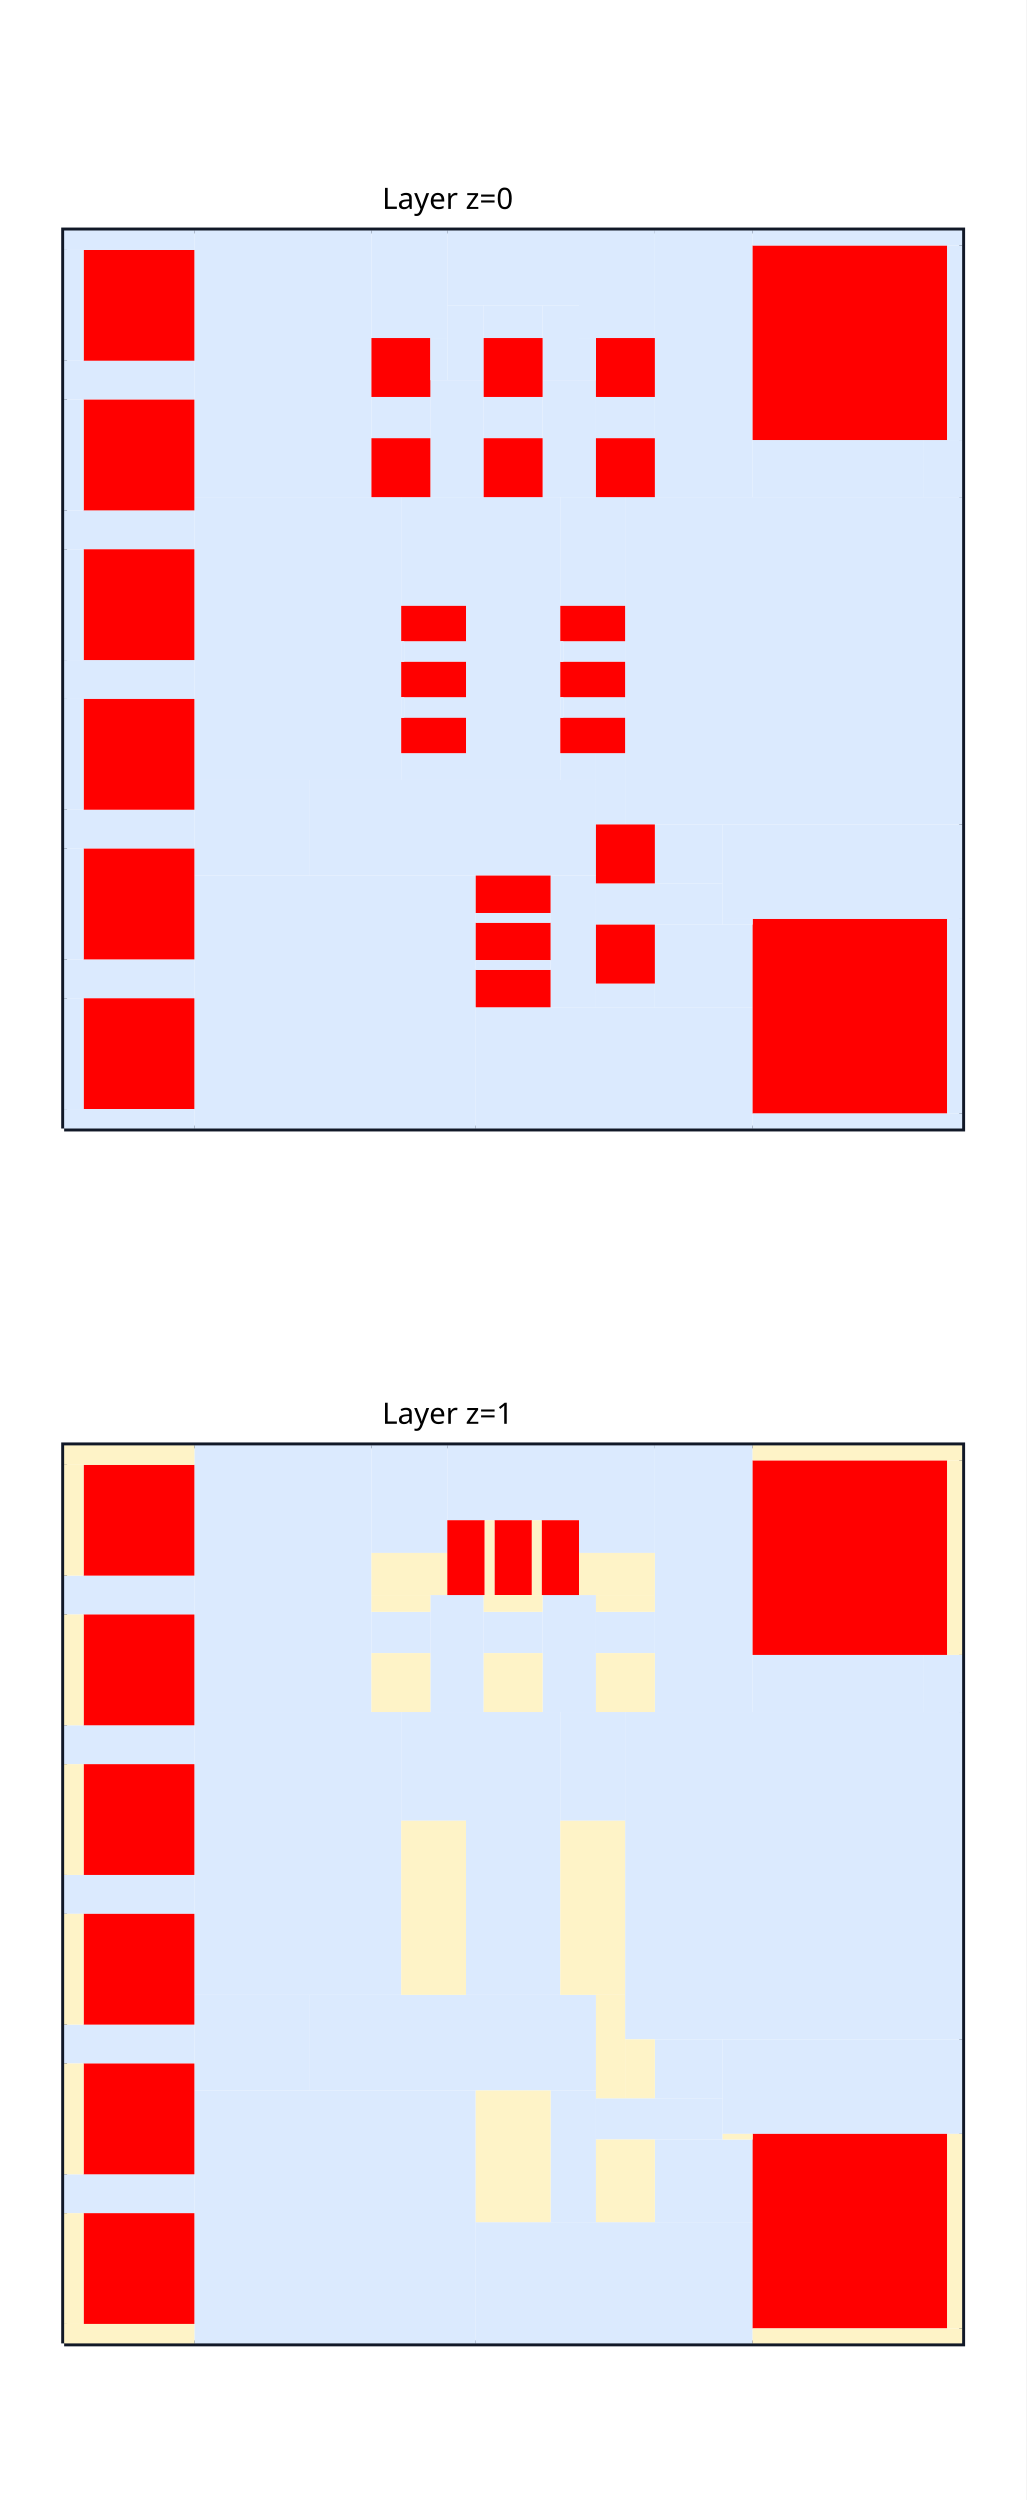
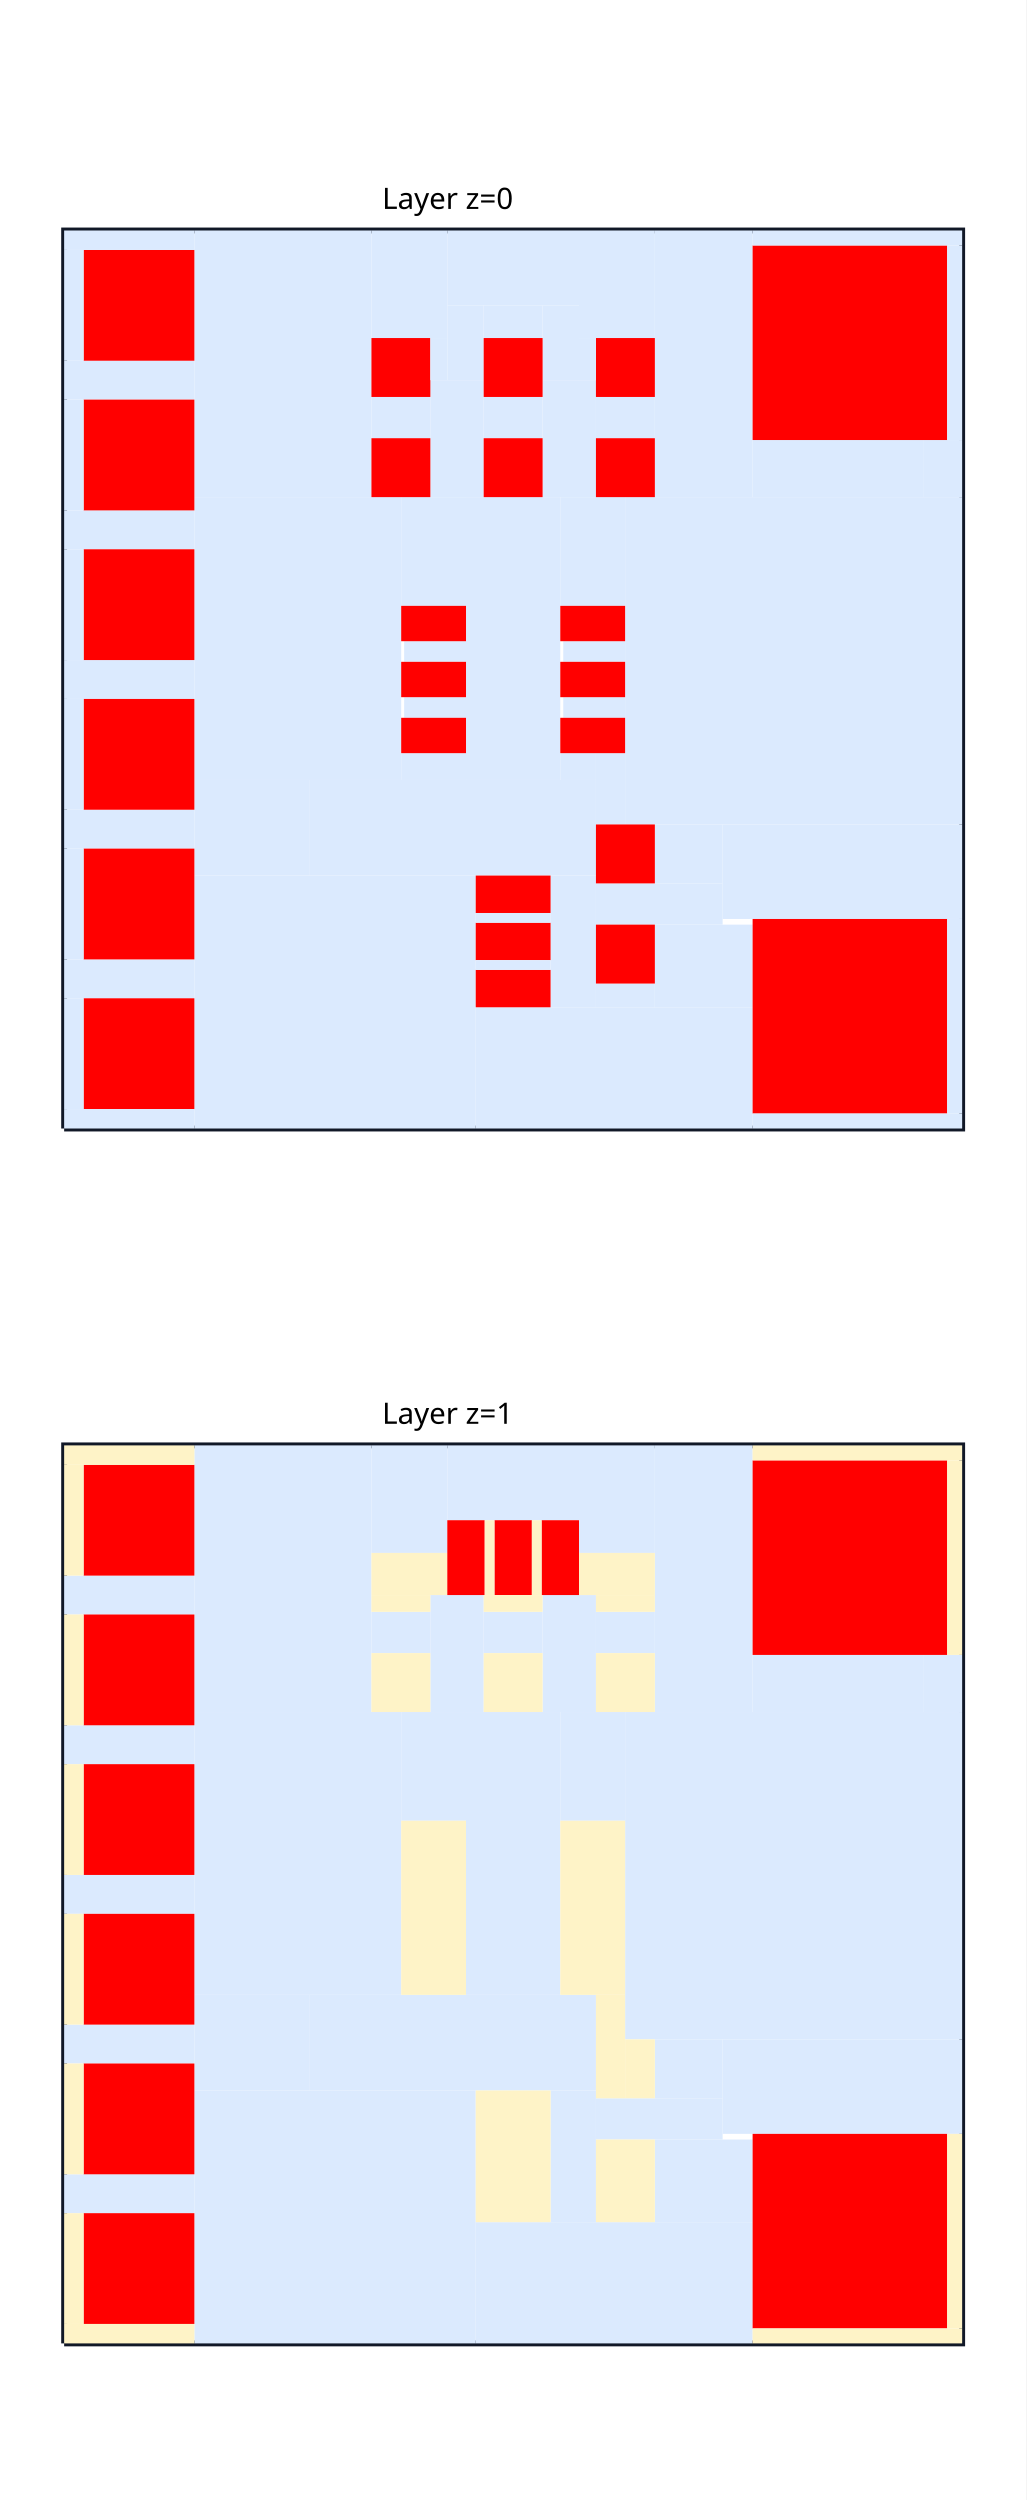
<svg xmlns="http://www.w3.org/2000/svg" width="640" height="1559" viewBox="0 0 640 1559">
  <rect width="100%" height="100%" fill="white" />
  <g>
    <polyline data-points="-7.62,-7.62 7.62,-7.62 7.62,7.62 -7.62,7.62 -7.62,-7.62" data-type="line" data-label="bounds" points="40,703.739 600,703.739 600,143.739 40,143.739 40,703.739" fill="none" stroke="#111827" stroke-width="3.675" />
  </g>
  <g>
    <polyline data-points="-7.62,-28.237708333333334 7.62,-28.237708333333334 7.62,-12.997708333333332 -7.62,-12.997708333333332 -7.62,-28.237708333333334" data-type="line" data-label="bounds" points="40,1461.345 600,1461.345 600,901.345 40,901.345 40,1461.345" fill="none" stroke="#111827" stroke-width="3.675" />
  </g>
  <g>
    <rect data-type="rect" data-label="node" data-x="0" data-y="0.6949664999999999" x="290.603" y="310.012" width="58.793" height="176.38" fill="#dbeafe" stroke="black" stroke-width="0.027" />
  </g>
  <g>
    <rect data-type="rect" data-label="node" data-x="-1.0286494999999998" data-y="-2.5162834999999997" x="192.776" y="486.393" width="178.851" height="59.617" fill="#dbeafe" stroke="black" stroke-width="0.027" />
  </g>
  <g>
    <rect data-type="rect" data-label="node" data-x="4.760004499999999" data-y="0.3174999999999999" x="389.817" y="310.012" width="210.183" height="204.121" fill="#dbeafe" stroke="black" stroke-width="0.027" />
  </g>
  <g>
    <rect data-type="rect" data-label="node" data-x="-3.6550045000000004" data-y="0.6949664999999999" x="121.207" y="310.012" width="128.976" height="176.38" fill="#dbeafe" stroke="black" stroke-width="0.027" />
  </g>
  <g>
    <rect data-type="rect" data-label="node" data-x="-3.0225000000000004" data-y="-5.473749999999999" x="121.207" y="546.01" width="175.459" height="157.73" fill="#dbeafe" stroke="black" stroke-width="0.027" />
  </g>
  <g>
    <rect data-type="rect" data-label="node" data-x="2.48" data-y="-3.81" x="371.627" y="550.878" width="79.003" height="25.722" fill="#dbeafe" stroke="black" stroke-width="0.027" />
  </g>
  <g>
    <rect data-type="rect" data-label="node" data-x="1.7145000000000001" data-y="-6.591249999999999" x="296.667" y="628.136" width="172.667" height="75.604" fill="#dbeafe" stroke="black" stroke-width="0.027" />
  </g>
  <g>
    <rect data-type="rect" data-label="node" data-x="-4.4361495" data-y="-2.5162834999999997" x="121.207" y="486.393" width="71.569" height="59.617" fill="#dbeafe" stroke="black" stroke-width="0.027" />
  </g>
  <g>
    <rect data-type="rect" data-label="node" data-x="-3.9075" data-y="5.3575" x="121.207" y="143.739" width="110.42" height="166.273" fill="#dbeafe" stroke="black" stroke-width="0.027" />
  </g>
  <g>
    <rect data-type="rect" data-label="node" data-x="5.5874999999999995" data-y="-3.262" x="450.63" y="514.133" width="149.37" height="58.94" fill="#dbeafe" stroke="black" stroke-width="0.027" />
  </g>
  <g>
    <rect data-type="rect" data-label="node" data-x="3.2344999999999997" data-y="5.3575" x="408.373" y="143.739" width="60.961" height="166.273" fill="#dbeafe" stroke="black" stroke-width="0.027" />
  </g>
  <g>
    <rect data-type="rect" data-label="node" data-x="-6.514999999999999" data-y="0" x="40" y="411.613" width="81.207" height="24.252" fill="#dbeafe" stroke="black" stroke-width="0.027" />
  </g>
  <g>
    <rect data-type="rect" data-label="node" data-x="1.02" data-y="-4.445" x="343.333" y="546.01" width="28.294" height="82.126" fill="#dbeafe" stroke="black" stroke-width="0.027" />
  </g>
  <g>
    <rect data-type="rect" data-label="node" data-x="-0.9525000000000001" data-y="4.0875" x="268.373" y="237.073" width="33.255" height="72.94" fill="#dbeafe" stroke="black" stroke-width="0.027" />
  </g>
  <g>
    <rect data-type="rect" data-label="node" data-x="0.9524999999999999" data-y="4.0875" x="338.373" y="237.073" width="33.255" height="72.94" fill="#dbeafe" stroke="black" stroke-width="0.027" />
  </g>
  <g>
    <rect data-type="rect" data-label="node" data-x="3.2344999999999997" data-y="-4.86125" x="408.373" y="576.6" width="60.961" height="51.535" fill="#dbeafe" stroke="black" stroke-width="0.027" />
  </g>
  <g>
    <rect data-type="rect" data-label="node" data-x="2.9799999999999995" data-y="-2.96" x="408.373" y="514.133" width="42.257" height="36.745" fill="#dbeafe" stroke="black" stroke-width="0.027" />
  </g>
  <g>
    <rect data-type="rect" data-label="node" data-x="5.5175" data-y="3.5795" x="469.333" y="274.406" width="106.819" height="35.606" fill="#dbeafe" stroke="black" stroke-width="0.027" />
  </g>
  <g>
    <rect data-type="rect" data-label="node" data-x="-1.3500099999999997" data-y="2.1724794999999997" x="250.183" y="310.012" width="40.42" height="67.797" fill="#dbeafe" stroke="black" stroke-width="0.027" />
  </g>
  <g>
    <rect data-type="rect" data-label="node" data-x="1.35001" data-y="2.1724794999999997" x="349.397" y="310.012" width="40.42" height="67.797" fill="#dbeafe" stroke="black" stroke-width="0.027" />
  </g>
  <g>
    <rect data-type="rect" data-label="node" data-x="-6.514999999999999" data-y="-5.08" x="40" y="598.28" width="81.207" height="24.252" fill="#dbeafe" stroke="black" stroke-width="0.027" />
  </g>
  <g>
    <rect data-type="rect" data-label="node" data-x="-6.514999999999999" data-y="-2.54" x="40" y="504.947" width="81.207" height="24.252" fill="#dbeafe" stroke="black" stroke-width="0.027" />
  </g>
  <g>
    <rect data-type="rect" data-label="node" data-x="-6.514999999999999" data-y="2.54" x="40" y="318.28" width="81.207" height="24.252" fill="#dbeafe" stroke="black" stroke-width="0.027" />
  </g>
  <g>
    <rect data-type="rect" data-label="node" data-x="-6.514999999999999" data-y="5.08" x="40" y="224.947" width="81.207" height="24.252" fill="#dbeafe" stroke="black" stroke-width="0.027" />
  </g>
  <g>
    <rect data-type="rect" data-label="node" data-x="-1.76125" data-y="6.7075" x="231.627" y="143.739" width="47.31" height="67.06" fill="#dbeafe" stroke="black" stroke-width="0.027" />
  </g>
  <g>
    <rect data-type="rect" data-label="node" data-x="1.76125" data-y="6.7075" x="361.063" y="143.739" width="47.31" height="67.06" fill="#dbeafe" stroke="black" stroke-width="0.027" />
  </g>
  <g>
    <rect data-type="rect" data-label="node" data-x="0" data-y="6.984999999999999" x="278.937" y="143.739" width="82.126" height="46.667" fill="#dbeafe" stroke="black" stroke-width="0.027" />
  </g>
  <g>
    <rect data-type="rect" data-label="node" data-x="-1.9049999999999998" data-y="4.445" x="231.627" y="247.545" width="36.745" height="25.722" fill="#dbeafe" stroke="black" stroke-width="0.027" />
  </g>
  <g>
    <rect data-type="rect" data-label="node" data-x="0" data-y="4.445" x="301.627" y="247.545" width="36.745" height="25.722" fill="#dbeafe" stroke="black" stroke-width="0.027" />
  </g>
  <g>
    <rect data-type="rect" data-label="node" data-x="1.9050000000000002" data-y="4.445" x="371.627" y="247.545" width="36.745" height="25.722" fill="#dbeafe" stroke="black" stroke-width="0.027" />
  </g>
  <g>
    <rect data-type="rect" data-label="node" data-x="7.2955000000000005" data-y="3.5795" x="576.152" y="274.406" width="23.848" height="35.606" fill="#dbeafe" stroke="black" stroke-width="0.027" />
  </g>
  <g>
    <rect data-type="rect" data-label="node" data-x="-6.35" data-y="3.81" x="52.126" y="249.199" width="69.081" height="69.081" fill="red" stroke="black" stroke-width="0.027" />
  </g>
  <g>
    <rect data-type="rect" data-label="node" data-x="-6.35" data-y="6.35" x="52.126" y="155.865" width="69.081" height="69.081" fill="red" stroke="black" stroke-width="0.027" />
  </g>
  <g>
    <rect data-type="rect" data-label="node" data-x="-6.35" data-y="1.27" x="52.126" y="342.532" width="69.081" height="69.081" fill="red" stroke="black" stroke-width="0.027" />
  </g>
  <g>
    <rect data-type="rect" data-label="node" data-x="-6.35" data-y="-1.27" x="52.126" y="435.865" width="69.081" height="69.081" fill="red" stroke="black" stroke-width="0.027" />
  </g>
  <g>
    <rect data-type="rect" data-label="node" data-x="-6.35" data-y="-3.81" x="52.126" y="529.199" width="69.081" height="69.081" fill="red" stroke="black" stroke-width="0.027" />
  </g>
  <g>
    <rect data-type="rect" data-label="node" data-x="-6.35" data-y="-6.35" x="52.126" y="622.532" width="69.081" height="69.081" fill="red" stroke="black" stroke-width="0.027" />
  </g>
  <g>
    <rect data-type="rect" data-label="node" data-x="5.715" data-y="5.715" x="469.333" y="153.073" width="121.333" height="121.333" fill="red" stroke="black" stroke-width="0.027" />
  </g>
  <g>
    <rect data-type="rect" data-label="node" data-x="5.715" data-y="-5.715" x="469.333" y="573.073" width="121.333" height="121.333" fill="red" stroke="black" stroke-width="0.027" />
  </g>
  <g>
    <rect data-type="rect" data-label="node" data-x="-1.3249529999999998" data-y="-0.4749805" x="252.025" y="434.763" width="38.578" height="12.859" fill="#dbeafe" stroke="black" stroke-width="0.027" />
  </g>
  <g>
    <rect data-type="rect" data-label="node" data-x="-1.3249529999999998" data-y="0.4749794999999999" x="252.025" y="399.856" width="38.578" height="12.859" fill="#dbeafe" stroke="black" stroke-width="0.027" />
  </g>
  <g>
    <rect data-type="rect" data-label="node" data-x="1.3750669999999998" data-y="-0.4749805" x="351.238" y="434.763" width="38.578" height="12.859" fill="#dbeafe" stroke="black" stroke-width="0.027" />
  </g>
  <g>
    <rect data-type="rect" data-label="node" data-x="1.3750669999999998" data-y="0.4749794999999999" x="351.238" y="399.856" width="38.578" height="12.859" fill="#dbeafe" stroke="black" stroke-width="0.027" />
  </g>
  <g>
    <rect data-type="rect" data-label="node" data-x="-1.3500099999999997" data-y="-1.477513" x="250.183" y="469.67" width="40.42" height="16.723" fill="#dbeafe" stroke="black" stroke-width="0.027" />
  </g>
  <g>
    <rect data-type="rect" data-label="node" data-x="1.6525045" data-y="-1.8549795" x="371.627" y="469.67" width="18.189" height="44.463" fill="#dbeafe" stroke="black" stroke-width="0.027" />
  </g>
  <g>
    <rect data-type="rect" data-label="node" data-x="1.1025055" data-y="-1.477513" x="349.397" y="469.67" width="22.231" height="16.723" fill="#dbeafe" stroke="black" stroke-width="0.027" />
  </g>
  <g>
    <rect data-type="rect" data-label="node" data-x="1.9050000000000002" data-y="-5.36125" x="371.627" y="613.346" width="36.745" height="14.79" fill="#dbeafe" stroke="black" stroke-width="0.027" />
  </g>
  <g>
    <rect data-type="rect" data-label="node" data-x="-0.80875" data-y="5.715" x="278.937" y="190.406" width="22.69" height="46.667" fill="#dbeafe" stroke="black" stroke-width="0.027" />
  </g>
  <g>
    <rect data-type="rect" data-label="node" data-x="0.80875" data-y="5.715" x="338.373" y="190.406" width="22.69" height="46.667" fill="#dbeafe" stroke="black" stroke-width="0.027" />
  </g>
  <g>
    <rect data-type="rect" data-label="node" data-x="-5.551115123125783e-17" data-y="6.0725" x="301.627" y="190.406" width="36.745" height="20.394" fill="#dbeafe" stroke="black" stroke-width="0.027" />
  </g>
  <g>
    <rect data-type="rect" data-label="node" data-x="1.3500099999999975" data-y="0.9499599999999191" x="349.397" y="377.809" width="40.42" height="22.047" fill="red" stroke="black" stroke-width="0.027" />
  </g>
  <g>
    <rect data-type="rect" data-label="node" data-x="1.3500099999999975" data-y="-1.1368683772161603e-13" x="349.397" y="412.716" width="40.42" height="22.047" fill="red" stroke="black" stroke-width="0.027" />
  </g>
  <g>
    <rect data-type="rect" data-label="node" data-x="1.3500099999999975" data-y="-0.9499600000000328" x="349.397" y="447.622" width="40.42" height="22.047" fill="red" stroke="black" stroke-width="0.027" />
  </g>
  <g>
    <rect data-type="rect" data-label="node" data-x="-1.3500099999999975" data-y="-0.9499600000000328" x="250.183" y="447.622" width="40.42" height="22.047" fill="red" stroke="black" stroke-width="0.027" />
  </g>
  <g>
    <rect data-type="rect" data-label="node" data-x="-1.3500099999999975" data-y="-1.1368683772161603e-13" x="250.183" y="412.716" width="40.42" height="22.047" fill="red" stroke="black" stroke-width="0.027" />
  </g>
  <g>
    <rect data-type="rect" data-label="node" data-x="-1.3500099999999975" data-y="0.9499599999999191" x="250.183" y="377.809" width="40.42" height="22.047" fill="red" stroke="black" stroke-width="0.027" />
  </g>
  <g>
    <rect data-type="rect" data-label="node" data-x="1.942890293094024e-16" data-y="5.295" x="301.627" y="210.8" width="36.745" height="36.745" fill="red" stroke="black" stroke-width="0.027" />
  </g>
  <g>
    <rect data-type="rect" data-label="node" data-x="-1.1102230246251565e-16" data-y="3.5950000000000006" x="301.627" y="273.267" width="36.745" height="36.745" fill="red" stroke="black" stroke-width="0.027" />
  </g>
  <g>
    <rect data-type="rect" data-label="node" data-x="-1.9050000000000002" data-y="3.5950000000000006" x="231.627" y="273.267" width="36.745" height="36.745" fill="red" stroke="black" stroke-width="0.027" />
  </g>
  <g>
    <rect data-type="rect" data-label="node" data-x="-1.9050000000000002" data-y="5.295" x="231.627" y="210.8" width="36.745" height="36.745" fill="red" stroke="black" stroke-width="0.027" />
  </g>
  <g>
    <rect data-type="rect" data-label="node" data-x="1.9050000000000002" data-y="-4.66" x="371.627" y="576.6" width="36.745" height="36.745" fill="red" stroke="black" stroke-width="0.027" />
  </g>
  <g>
    <rect data-type="rect" data-label="node" data-x="1.9050000000000002" data-y="-2.96" x="371.627" y="514.133" width="36.745" height="36.745" fill="red" stroke="black" stroke-width="0.027" />
  </g>
  <g>
    <rect data-type="rect" data-label="node" data-x="1.9050000000000002" data-y="3.5950000000000006" x="371.627" y="273.267" width="36.745" height="36.745" fill="red" stroke="black" stroke-width="0.027" />
  </g>
  <g>
    <rect data-type="rect" data-label="node" data-x="1.9050000000000002" data-y="5.295" x="371.627" y="210.8" width="36.745" height="36.745" fill="red" stroke="black" stroke-width="0.027" />
  </g>
  <g>
    <rect data-type="rect" data-label="node" data-x="0" data-y="-5.245" x="296.667" y="604.802" width="46.667" height="23.333" fill="red" stroke="black" stroke-width="0.027" />
  </g>
  <g>
    <rect data-type="rect" data-label="node" data-x="0" data-y="-4.445" x="296.667" y="575.406" width="46.667" height="23.333" fill="red" stroke="black" stroke-width="0.027" />
  </g>
  <g>
    <rect data-type="rect" data-label="node" data-x="1.1102230246251565e-16" data-y="-3.6449999999999996" x="296.667" y="546.01" width="46.667" height="23.333" fill="red" stroke="black" stroke-width="0.027" />
  </g>
  <g>
-     <rect data-type="rect" data-label="node" data-x="0.8250679999999999" data-y="-0.47498000000007323" x="349.397" y="434.763" width="1.841" height="12.859" fill="#dbeafe" stroke="black" stroke-width="0.027" />
-   </g>
-   <g>
-     <rect data-type="rect" data-label="node" data-x="0.8250679999999999" data-y="0.4749799999999027" x="349.397" y="399.856" width="1.841" height="12.859" fill="#dbeafe" stroke="black" stroke-width="0.027" />
-   </g>
-   <g>
-     <rect data-type="rect" data-label="node" data-x="-1.8749520000000002" data-y="-0.47498000000007323" x="250.183" y="434.763" width="1.841" height="12.859" fill="#dbeafe" stroke="black" stroke-width="0.027" />
-   </g>
-   <g>
-     <rect data-type="rect" data-label="node" data-x="-1.8749520000000002" data-y="0.4749799999999027" x="250.183" y="399.856" width="1.841" height="12.859" fill="#dbeafe" stroke="black" stroke-width="0.027" />
-   </g>
-   <g>
    <rect data-type="rect" data-label="node" data-x="-6.515000000000001" data-y="-7.454999999999999" x="40" y="691.613" width="81.207" height="12.126" fill="#dbeafe" stroke="black" stroke-width="0.027" />
  </g>
  <g>
    <rect data-type="rect" data-label="node" data-x="-3.3306690738754696e-16" data-y="-4.845000000000001" x="296.667" y="598.739" width="46.667" height="6.063" fill="#dbeafe" stroke="black" stroke-width="0.027" />
  </g>
  <g>
    <rect data-type="rect" data-label="node" data-x="-3.3306690738754696e-16" data-y="-4.045" x="296.667" y="569.343" width="46.667" height="6.063" fill="#dbeafe" stroke="black" stroke-width="0.027" />
  </g>
  <g>
-     <rect data-type="rect" data-label="node" data-x="3.8095" data-y="-4.112" x="450.63" y="573.073" width="18.703" height="3.528" fill="#dbeafe" stroke="black" stroke-width="0.027" />
-   </g>
-   <g>
    <rect data-type="rect" data-label="node" data-x="5.8420000000000005" data-y="-7.492999999999999" x="469.333" y="694.406" width="130.667" height="9.333" fill="#dbeafe" stroke="black" stroke-width="0.027" />
  </g>
  <g>
    <rect data-type="rect" data-label="node" data-x="-6.515000000000001" data-y="7.454999999999999" x="40" y="143.739" width="81.207" height="12.126" fill="#dbeafe" stroke="black" stroke-width="0.027" />
  </g>
  <g>
    <rect data-type="rect" data-label="node" data-x="7.492999999999999" data-y="-5.715" x="590.667" y="573.073" width="9.333" height="121.333" fill="#dbeafe" stroke="black" stroke-width="0.027" />
  </g>
  <g>
    <rect data-type="rect" data-label="node" data-x="5.8420000000000005" data-y="7.492999999999999" x="469.333" y="143.739" width="130.667" height="9.333" fill="#dbeafe" stroke="black" stroke-width="0.027" />
  </g>
  <g>
    <rect data-type="rect" data-label="node" data-x="-7.454999999999999" data-y="-1.27" x="40" y="435.865" width="12.126" height="69.081" fill="#dbeafe" stroke="black" stroke-width="0.027" />
  </g>
  <g>
    <rect data-type="rect" data-label="node" data-x="-7.454999999999999" data-y="1.27" x="40" y="342.532" width="12.126" height="69.081" fill="#dbeafe" stroke="black" stroke-width="0.027" />
  </g>
  <g>
    <rect data-type="rect" data-label="node" data-x="-1.26125" data-y="5.4375" x="268.373" y="210.8" width="10.564" height="26.273" fill="#dbeafe" stroke="black" stroke-width="0.027" />
  </g>
  <g>
    <rect data-type="rect" data-label="node" data-x="1.26125" data-y="5.4375" x="361.063" y="210.8" width="10.564" height="26.273" fill="#dbeafe" stroke="black" stroke-width="0.027" />
  </g>
  <g>
    <rect data-type="rect" data-label="node" data-x="-7.454999999999999" data-y="-6.35" x="40" y="622.532" width="12.126" height="69.081" fill="#dbeafe" stroke="black" stroke-width="0.027" />
  </g>
  <g>
    <rect data-type="rect" data-label="node" data-x="-7.454999999999999" data-y="-3.81" x="40" y="529.199" width="12.126" height="69.081" fill="#dbeafe" stroke="black" stroke-width="0.027" />
  </g>
  <g>
    <rect data-type="rect" data-label="node" data-x="-7.454999999999999" data-y="3.81" x="40" y="249.199" width="12.126" height="69.081" fill="#dbeafe" stroke="black" stroke-width="0.027" />
  </g>
  <g>
    <rect data-type="rect" data-label="node" data-x="-7.454999999999999" data-y="6.35" x="40" y="155.865" width="12.126" height="69.081" fill="#dbeafe" stroke="black" stroke-width="0.027" />
  </g>
  <g>
    <rect data-type="rect" data-label="node" data-x="7.493" data-y="5.715" x="590.667" y="153.073" width="9.333" height="121.333" fill="#dbeafe" stroke="black" stroke-width="0.027" />
  </g>
  <g>
    <rect data-type="rect" data-label="node" data-x="0" data-y="-19.922741833333333" x="290.603" y="1067.618" width="58.793" height="176.38" fill="#dbeafe" stroke="black" stroke-width="0.027" />
  </g>
  <g>
    <rect data-type="rect" data-label="node" data-x="-1.0286494999999998" data-y="-23.133991833333333" x="192.776" y="1243.999" width="178.851" height="59.617" fill="#dbeafe" stroke="black" stroke-width="0.027" />
  </g>
  <g>
    <rect data-type="rect" data-label="node" data-x="4.760004499999999" data-y="-20.300208333333334" x="389.817" y="1067.618" width="210.183" height="204.121" fill="#dbeafe" stroke="black" stroke-width="0.027" />
  </g>
  <g>
    <rect data-type="rect" data-label="node" data-x="-3.6550045000000004" data-y="-19.922741833333333" x="121.207" y="1067.618" width="128.976" height="176.38" fill="#dbeafe" stroke="black" stroke-width="0.027" />
  </g>
  <g>
    <rect data-type="rect" data-label="node" data-x="-3.0225000000000004" data-y="-26.091458333333332" x="121.207" y="1303.616" width="175.459" height="157.73" fill="#dbeafe" stroke="black" stroke-width="0.027" />
  </g>
  <g>
    <rect data-type="rect" data-label="node" data-x="2.48" data-y="-24.42770833333333" x="371.627" y="1308.485" width="79.003" height="25.722" fill="#dbeafe" stroke="black" stroke-width="0.027" />
  </g>
  <g>
    <rect data-type="rect" data-label="node" data-x="1.7145000000000001" data-y="-27.20895833333333" x="296.667" y="1385.742" width="172.667" height="75.604" fill="#dbeafe" stroke="black" stroke-width="0.027" />
  </g>
  <g>
    <rect data-type="rect" data-label="node" data-x="-4.4361495" data-y="-23.133991833333333" x="121.207" y="1243.999" width="71.569" height="59.617" fill="#dbeafe" stroke="black" stroke-width="0.027" />
  </g>
  <g>
    <rect data-type="rect" data-label="node" data-x="-3.9075" data-y="-15.260208333333333" x="121.207" y="901.345" width="110.42" height="166.273" fill="#dbeafe" stroke="black" stroke-width="0.027" />
  </g>
  <g>
    <rect data-type="rect" data-label="node" data-x="5.5874999999999995" data-y="-23.879708333333333" x="450.63" y="1271.739" width="149.37" height="58.94" fill="#dbeafe" stroke="black" stroke-width="0.027" />
  </g>
  <g>
    <rect data-type="rect" data-label="node" data-x="3.2344999999999997" data-y="-15.260208333333333" x="408.373" y="901.345" width="60.961" height="166.273" fill="#dbeafe" stroke="black" stroke-width="0.027" />
  </g>
  <g>
    <rect data-type="rect" data-label="node" data-x="-6.514999999999999" data-y="-20.617708333333333" x="40" y="1169.219" width="81.207" height="24.252" fill="#dbeafe" stroke="black" stroke-width="0.027" />
  </g>
  <g>
    <rect data-type="rect" data-label="node" data-x="1.02" data-y="-25.062708333333333" x="343.333" y="1303.616" width="28.294" height="82.126" fill="#dbeafe" stroke="black" stroke-width="0.027" />
  </g>
  <g>
    <rect data-type="rect" data-label="node" data-x="-0.9525000000000001" data-y="-16.530208333333334" x="268.373" y="994.679" width="33.255" height="72.94" fill="#dbeafe" stroke="black" stroke-width="0.027" />
  </g>
  <g>
    <rect data-type="rect" data-label="node" data-x="0.9524999999999999" data-y="-16.530208333333334" x="338.373" y="994.679" width="33.255" height="72.94" fill="#dbeafe" stroke="black" stroke-width="0.027" />
  </g>
  <g>
    <rect data-type="rect" data-label="node" data-x="3.2344999999999997" data-y="-25.47895833333333" x="408.373" y="1334.206" width="60.961" height="51.535" fill="#dbeafe" stroke="black" stroke-width="0.027" />
  </g>
  <g>
    <rect data-type="rect" data-label="node" data-x="2.9799999999999995" data-y="-23.577708333333334" x="408.373" y="1271.739" width="42.257" height="36.745" fill="#dbeafe" stroke="black" stroke-width="0.027" />
  </g>
  <g>
    <rect data-type="rect" data-label="node" data-x="5.5175" data-y="-17.038208333333333" x="469.333" y="1032.012" width="106.819" height="35.606" fill="#dbeafe" stroke="black" stroke-width="0.027" />
  </g>
  <g>
    <rect data-type="rect" data-label="node" data-x="-1.3500099999999997" data-y="-18.44522883333333" x="250.183" y="1067.618" width="40.42" height="67.797" fill="#dbeafe" stroke="black" stroke-width="0.027" />
  </g>
  <g>
    <rect data-type="rect" data-label="node" data-x="1.35001" data-y="-18.44522883333333" x="349.397" y="1067.618" width="40.42" height="67.797" fill="#dbeafe" stroke="black" stroke-width="0.027" />
  </g>
  <g>
    <rect data-type="rect" data-label="node" data-x="-6.514999999999999" data-y="-25.69770833333333" x="40" y="1355.886" width="81.207" height="24.252" fill="#dbeafe" stroke="black" stroke-width="0.027" />
  </g>
  <g>
    <rect data-type="rect" data-label="node" data-x="-6.514999999999999" data-y="-23.157708333333332" x="40" y="1262.553" width="81.207" height="24.252" fill="#dbeafe" stroke="black" stroke-width="0.027" />
  </g>
  <g>
    <rect data-type="rect" data-label="node" data-x="-6.514999999999999" data-y="-18.077708333333334" x="40" y="1075.886" width="81.207" height="24.252" fill="#dbeafe" stroke="black" stroke-width="0.027" />
  </g>
  <g>
    <rect data-type="rect" data-label="node" data-x="-6.514999999999999" data-y="-15.537708333333333" x="40" y="982.553" width="81.207" height="24.252" fill="#dbeafe" stroke="black" stroke-width="0.027" />
  </g>
  <g>
    <rect data-type="rect" data-label="node" data-x="-1.76125" data-y="-13.910208333333333" x="231.627" y="901.345" width="47.31" height="67.06" fill="#dbeafe" stroke="black" stroke-width="0.027" />
  </g>
  <g>
    <rect data-type="rect" data-label="node" data-x="1.76125" data-y="-13.910208333333333" x="361.063" y="901.345" width="47.31" height="67.06" fill="#dbeafe" stroke="black" stroke-width="0.027" />
  </g>
  <g>
    <rect data-type="rect" data-label="node" data-x="0" data-y="-13.632708333333333" x="278.937" y="901.345" width="82.126" height="46.667" fill="#dbeafe" stroke="black" stroke-width="0.027" />
  </g>
  <g>
    <rect data-type="rect" data-label="node" data-x="-1.9049999999999998" data-y="-16.172708333333333" x="231.627" y="1005.151" width="36.745" height="25.722" fill="#dbeafe" stroke="black" stroke-width="0.027" />
  </g>
  <g>
    <rect data-type="rect" data-label="node" data-x="0" data-y="-16.172708333333333" x="301.627" y="1005.151" width="36.745" height="25.722" fill="#dbeafe" stroke="black" stroke-width="0.027" />
  </g>
  <g>
    <rect data-type="rect" data-label="node" data-x="1.9050000000000002" data-y="-16.172708333333333" x="371.627" y="1005.151" width="36.745" height="25.722" fill="#dbeafe" stroke="black" stroke-width="0.027" />
  </g>
  <g>
    <rect data-type="rect" data-label="node" data-x="7.2955000000000005" data-y="-17.038208333333333" x="576.152" y="1032.012" width="23.848" height="35.606" fill="#dbeafe" stroke="black" stroke-width="0.027" />
  </g>
  <g>
    <rect data-type="rect" data-label="node" data-x="-6.35" data-y="-16.807708333333334" x="52.126" y="1006.805" width="69.081" height="69.081" fill="red" stroke="black" stroke-width="0.027" />
  </g>
  <g>
    <rect data-type="rect" data-label="node" data-x="-6.35" data-y="-14.267708333333333" x="52.126" y="913.471" width="69.081" height="69.081" fill="red" stroke="black" stroke-width="0.027" />
  </g>
  <g>
    <rect data-type="rect" data-label="node" data-x="-6.35" data-y="-19.347708333333333" x="52.126" y="1100.138" width="69.081" height="69.081" fill="red" stroke="black" stroke-width="0.027" />
  </g>
  <g>
    <rect data-type="rect" data-label="node" data-x="-6.35" data-y="-21.887708333333332" x="52.126" y="1193.471" width="69.081" height="69.081" fill="red" stroke="black" stroke-width="0.027" />
  </g>
  <g>
    <rect data-type="rect" data-label="node" data-x="-6.35" data-y="-24.42770833333333" x="52.126" y="1286.805" width="69.081" height="69.081" fill="red" stroke="black" stroke-width="0.027" />
  </g>
  <g>
    <rect data-type="rect" data-label="node" data-x="-6.35" data-y="-26.967708333333334" x="52.126" y="1380.138" width="69.081" height="69.081" fill="red" stroke="black" stroke-width="0.027" />
  </g>
  <g>
    <rect data-type="rect" data-label="node" data-x="5.715" data-y="-14.902708333333333" x="469.333" y="910.679" width="121.333" height="121.333" fill="red" stroke="black" stroke-width="0.027" />
  </g>
  <g>
    <rect data-type="rect" data-label="node" data-x="5.715" data-y="-26.332708333333333" x="469.333" y="1330.679" width="121.333" height="121.333" fill="red" stroke="black" stroke-width="0.027" />
  </g>
  <g>
    <rect data-type="rect" data-label="node" data-x="0" data-y="-25.062708333333333" x="296.667" y="1303.616" width="46.667" height="82.126" fill="#fef3c7" stroke="black" stroke-width="0.027" />
  </g>
  <g>
    <rect data-type="rect" data-label="node" data-x="-1.3500099999999997" data-y="-20.845262333333334" x="250.183" y="1135.415" width="40.42" height="108.584" fill="#fef3c7" stroke="black" stroke-width="0.027" />
  </g>
  <g>
    <rect data-type="rect" data-label="node" data-x="-1.9049999999999998" data-y="-17.022708333333334" x="231.627" y="1030.873" width="36.745" height="36.745" fill="#fef3c7" stroke="black" stroke-width="0.027" />
  </g>
  <g>
    <rect data-type="rect" data-label="node" data-x="0" data-y="-17.022708333333334" x="301.627" y="1030.873" width="36.745" height="36.745" fill="#fef3c7" stroke="black" stroke-width="0.027" />
  </g>
  <g>
    <rect data-type="rect" data-label="node" data-x="1.9050000000000002" data-y="-17.022708333333334" x="371.627" y="1030.873" width="36.745" height="36.745" fill="#fef3c7" stroke="black" stroke-width="0.027" />
  </g>
  <g>
    <rect data-type="rect" data-label="node" data-x="1.9050000000000002" data-y="-25.47895833333333" x="371.627" y="1334.206" width="36.745" height="51.535" fill="#fef3c7" stroke="black" stroke-width="0.027" />
  </g>
  <g>
    <rect data-type="rect" data-label="node" data-x="-1.76125" data-y="-15.180208333333333" x="231.627" y="968.406" width="47.31" height="26.273" fill="#fef3c7" stroke="black" stroke-width="0.027" />
  </g>
  <g>
    <rect data-type="rect" data-label="node" data-x="1.76125" data-y="-15.180208333333333" x="361.063" y="968.406" width="47.31" height="26.273" fill="#fef3c7" stroke="black" stroke-width="0.027" />
  </g>
  <g>
    <rect data-type="rect" data-label="node" data-x="2.1525045" data-y="-23.577708333333334" x="389.817" y="1271.739" width="18.556" height="36.745" fill="#fef3c7" stroke="black" stroke-width="0.027" />
  </g>
  <g>
    <rect data-type="rect" data-label="node" data-x="1.35001" data-y="-20.845262333333334" x="349.397" y="1135.415" width="40.42" height="108.584" fill="#fef3c7" stroke="black" stroke-width="0.027" />
  </g>
  <g>
    <rect data-type="rect" data-label="node" data-x="1.6525045" data-y="-23.200241833333333" x="371.627" y="1243.999" width="18.189" height="64.486" fill="#fef3c7" stroke="black" stroke-width="0.027" />
  </g>
  <g>
    <rect data-type="rect" data-label="node" data-x="0.8" data-y="-14.902708333333333" x="337.73" y="948.012" width="23.333" height="46.667" fill="red" stroke="black" stroke-width="0.027" />
  </g>
  <g>
    <rect data-type="rect" data-label="node" data-x="0" data-y="-14.902708333333333" x="308.333" y="948.012" width="23.333" height="46.667" fill="red" stroke="black" stroke-width="0.027" />
  </g>
  <g>
    <rect data-type="rect" data-label="node" data-x="-0.8000000000000002" data-y="-14.902708333333333" x="278.937" y="948.012" width="23.333" height="46.667" fill="red" stroke="black" stroke-width="0.027" />
  </g>
  <g>
    <rect data-type="rect" data-label="node" data-x="-6.515000000000001" data-y="-28.07270833333333" x="40" y="1449.219" width="81.207" height="12.126" fill="#fef3c7" stroke="black" stroke-width="0.027" />
-   </g>
-   <g>
-     <rect data-type="rect" data-label="node" data-x="3.8095" data-y="-24.729708333333335" x="450.63" y="1330.679" width="18.703" height="3.528" fill="#fef3c7" stroke="black" stroke-width="0.027" />
  </g>
  <g>
    <rect data-type="rect" data-label="node" data-x="5.8420000000000005" data-y="-28.11070833333333" x="469.333" y="1452.012" width="130.667" height="9.333" fill="#fef3c7" stroke="black" stroke-width="0.027" />
  </g>
  <g>
    <rect data-type="rect" data-label="node" data-x="-6.515000000000001" data-y="-13.162708333333335" x="40" y="901.345" width="81.207" height="12.126" fill="#fef3c7" stroke="black" stroke-width="0.027" />
  </g>
  <g>
    <rect data-type="rect" data-label="node" data-x="-1.9050000000000002" data-y="-15.680208333333333" x="231.627" y="994.679" width="36.745" height="10.472" fill="#fef3c7" stroke="black" stroke-width="0.027" />
  </g>
  <g>
    <rect data-type="rect" data-label="node" data-x="7.492999999999999" data-y="-26.332708333333333" x="590.667" y="1330.679" width="9.333" height="121.333" fill="#fef3c7" stroke="black" stroke-width="0.027" />
  </g>
  <g>
    <rect data-type="rect" data-label="node" data-x="1.9049999999999996" data-y="-15.680208333333333" x="371.627" y="994.679" width="36.745" height="10.472" fill="#fef3c7" stroke="black" stroke-width="0.027" />
  </g>
  <g>
    <rect data-type="rect" data-label="node" data-x="5.8420000000000005" data-y="-13.124708333333334" x="469.333" y="901.345" width="130.667" height="9.333" fill="#fef3c7" stroke="black" stroke-width="0.027" />
  </g>
  <g>
    <rect data-type="rect" data-label="node" data-x="-7.454999999999999" data-y="-21.887708333333332" x="40" y="1193.471" width="12.126" height="69.081" fill="#fef3c7" stroke="black" stroke-width="0.027" />
  </g>
  <g>
    <rect data-type="rect" data-label="node" data-x="-7.454999999999999" data-y="-19.347708333333333" x="40" y="1100.138" width="12.126" height="69.081" fill="#fef3c7" stroke="black" stroke-width="0.027" />
  </g>
  <g>
    <rect data-type="rect" data-label="node" data-x="-1.1102230246251565e-16" data-y="-15.680208333333333" x="301.627" y="994.679" width="36.745" height="10.472" fill="#fef3c7" stroke="black" stroke-width="0.027" />
  </g>
  <g>
    <rect data-type="rect" data-label="node" data-x="-7.454999999999999" data-y="-26.967708333333334" x="40" y="1380.138" width="12.126" height="69.081" fill="#fef3c7" stroke="black" stroke-width="0.027" />
  </g>
  <g>
    <rect data-type="rect" data-label="node" data-x="-7.454999999999999" data-y="-24.42770833333333" x="40" y="1286.805" width="12.126" height="69.081" fill="#fef3c7" stroke="black" stroke-width="0.027" />
  </g>
  <g>
    <rect data-type="rect" data-label="node" data-x="-7.454999999999999" data-y="-16.807708333333334" x="40" y="1006.805" width="12.126" height="69.081" fill="#fef3c7" stroke="black" stroke-width="0.027" />
  </g>
  <g>
    <rect data-type="rect" data-label="node" data-x="-7.454999999999999" data-y="-14.267708333333333" x="40" y="913.471" width="12.126" height="69.081" fill="#fef3c7" stroke="black" stroke-width="0.027" />
  </g>
  <g>
    <rect data-type="rect" data-label="node" data-x="-0.4000000000000001" data-y="-14.902708333333333" x="302.27" y="948.012" width="6.063" height="46.667" fill="#fef3c7" stroke="black" stroke-width="0.027" />
  </g>
  <g>
    <rect data-type="rect" data-label="node" data-x="0.4" data-y="-14.902708333333333" x="331.667" y="948.012" width="6.063" height="46.667" fill="#fef3c7" stroke="black" stroke-width="0.027" />
  </g>
  <g>
    <rect data-type="rect" data-label="node" data-x="7.493" data-y="-14.902708333333333" x="590.667" y="910.679" width="9.333" height="121.333" fill="#fef3c7" stroke="black" stroke-width="0.027" />
  </g>
  <text data-type="text" data-label="Layer z=0" data-x="0" data-y="8.374166666666666" x="320" y="116.027" fill="black" font-size="18.373" font-family="sans-serif" text-anchor="end" dominant-baseline="text-before-edge">Layer z=0</text>
  <text data-type="text" data-label="Layer z=1" data-x="0" data-y="-12.243541666666667" x="320" y="873.633" fill="black" font-size="18.373" font-family="sans-serif" text-anchor="end" dominant-baseline="text-before-edge">Layer z=1</text>
  <g id="crosshair" style="display: none">
    <line id="crosshair-h" y1="0" y2="1559" stroke="#666" stroke-width="0.5" />
    <line id="crosshair-v" x1="0" x2="640" stroke="#666" stroke-width="0.5" />
    <text id="coordinates" font-family="monospace" font-size="12" fill="#666" />
  </g>
</svg>
